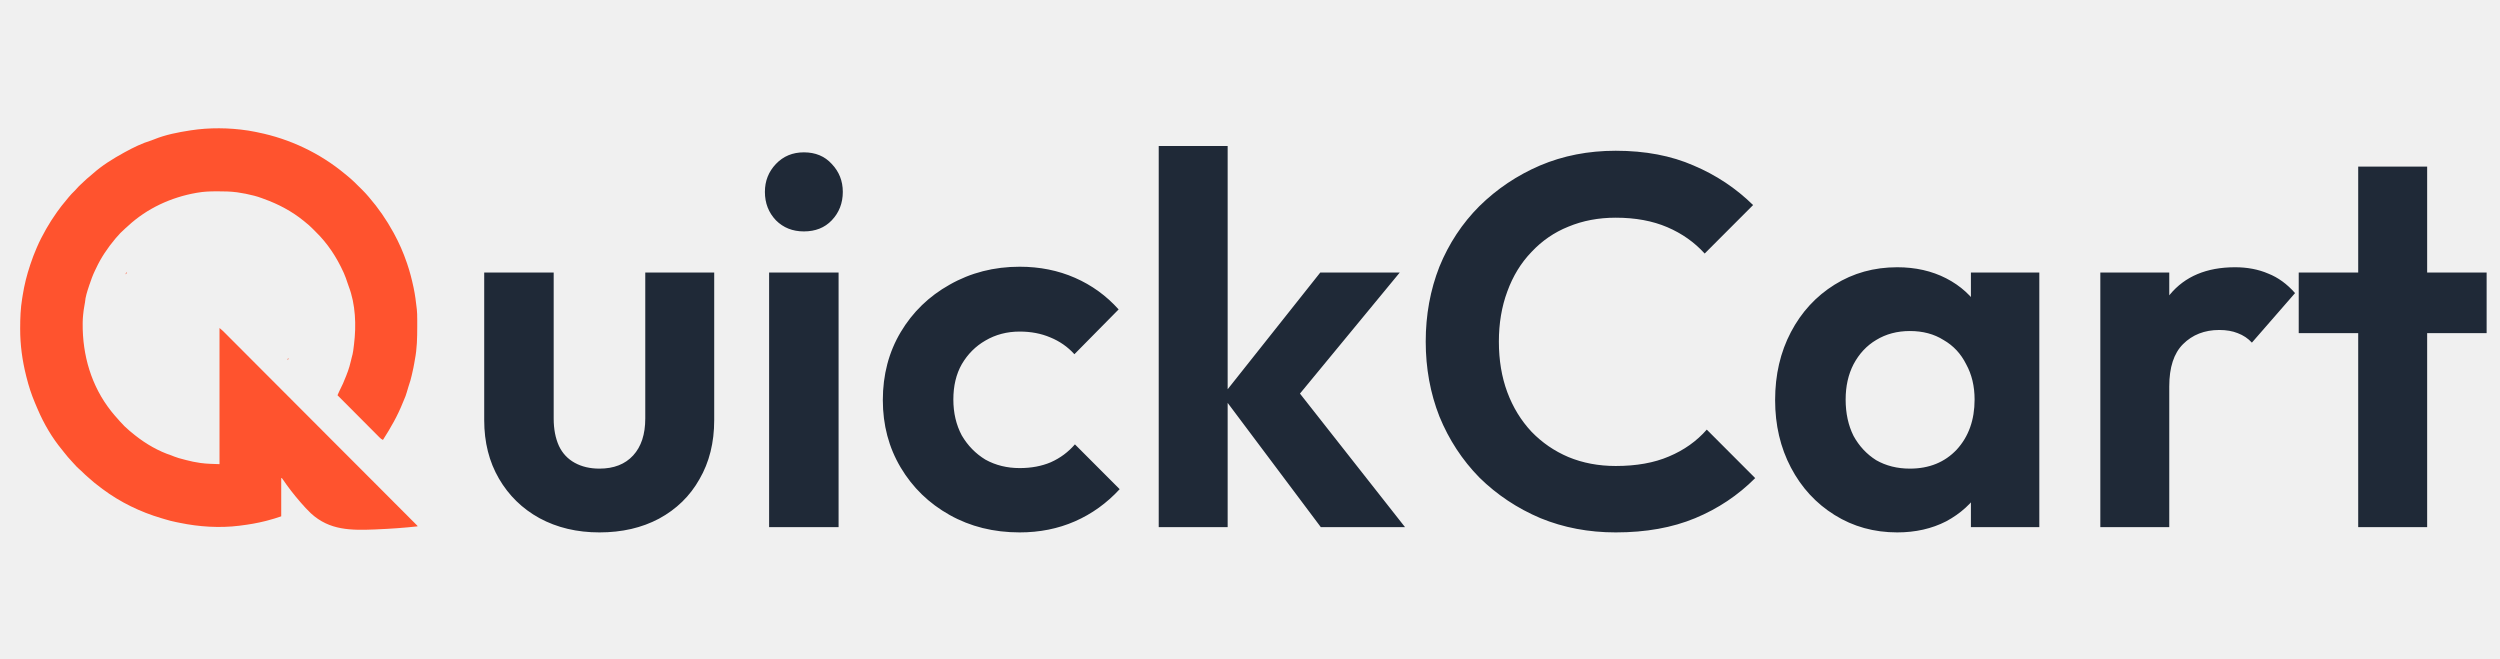
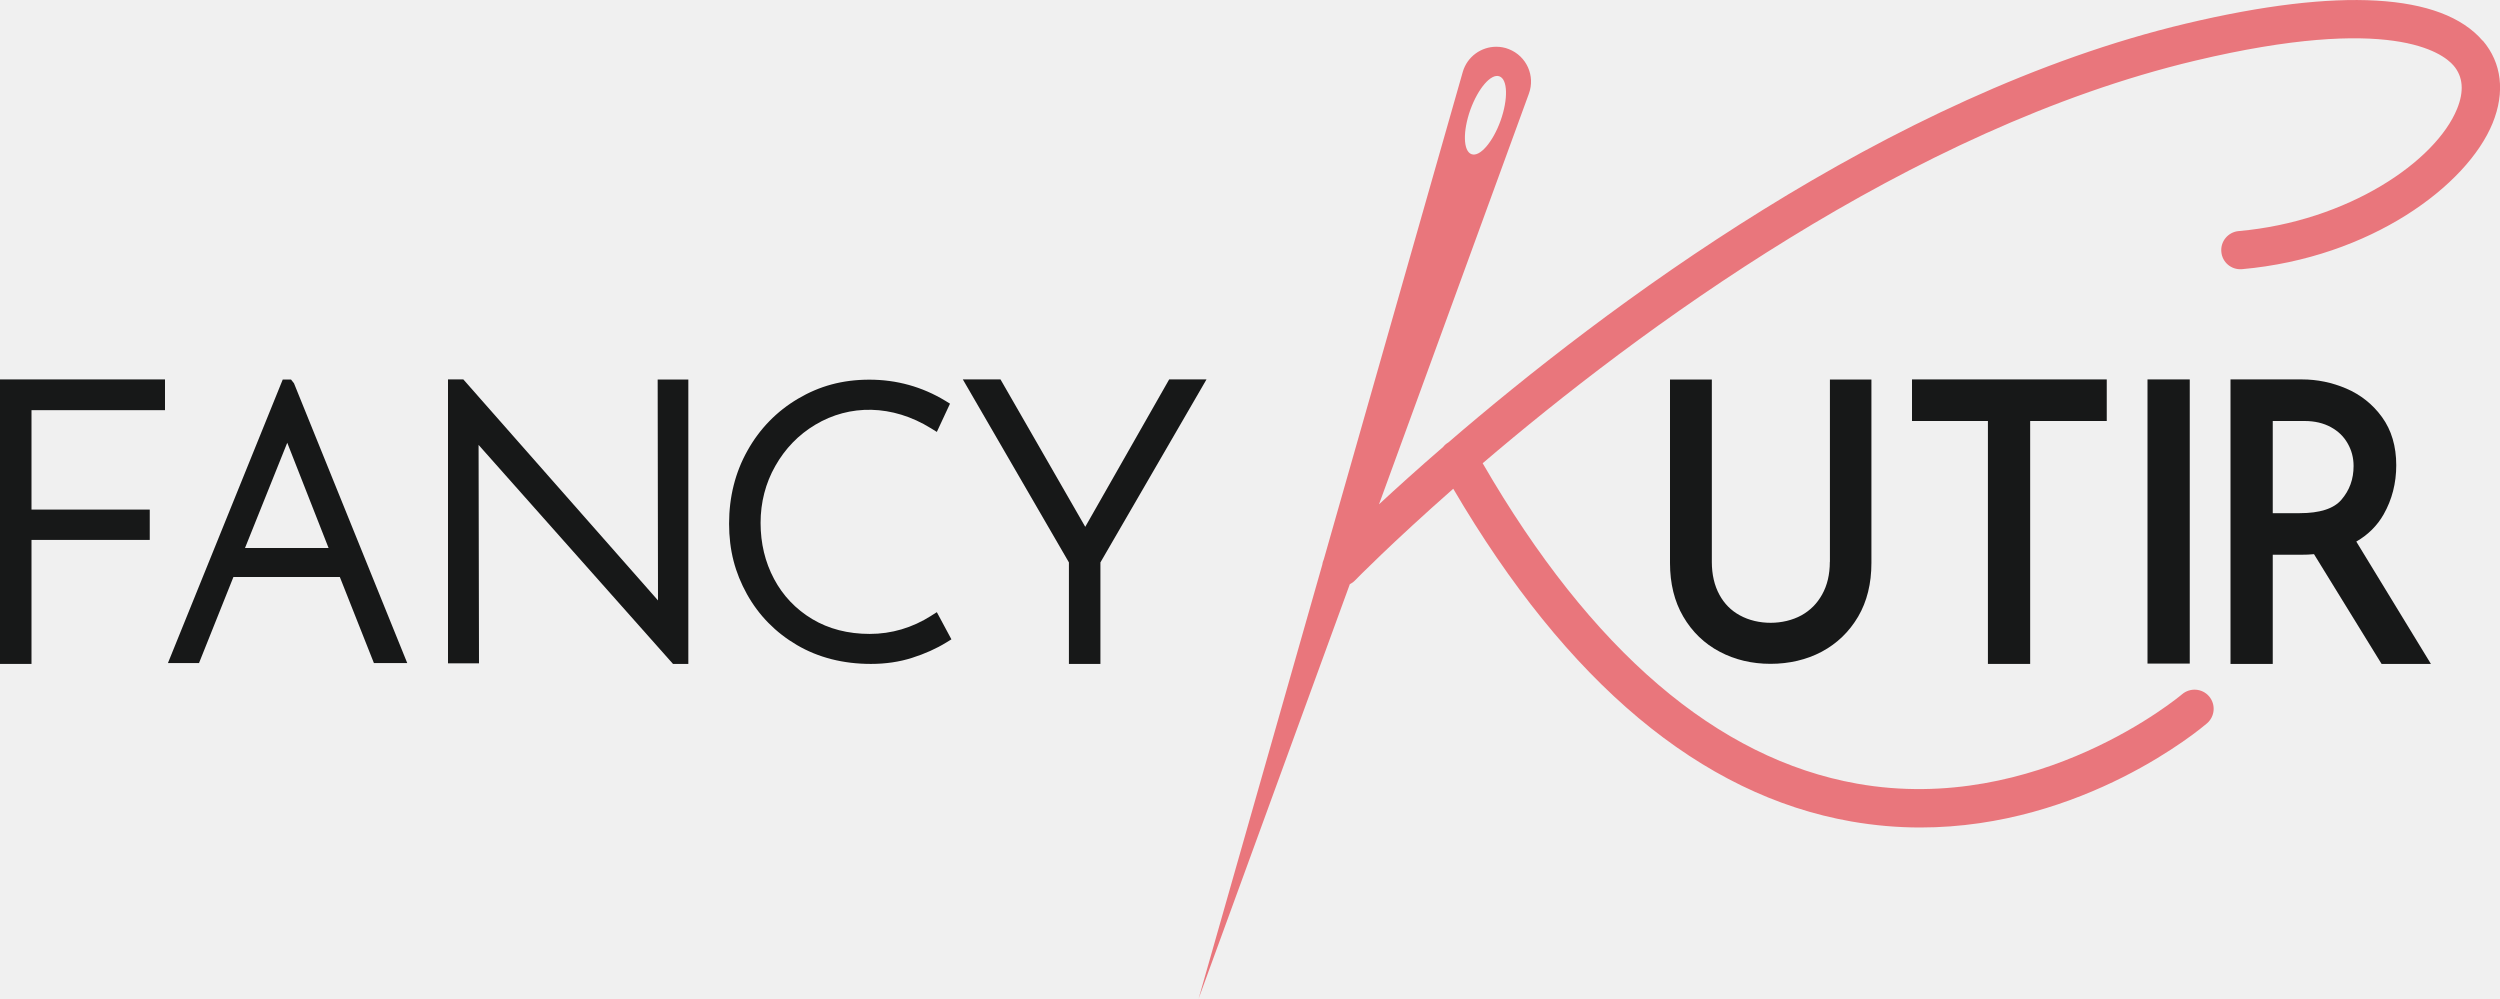
- <svg xmlns="http://www.w3.org/2000/svg" width="129" height="34" viewBox="0 0 129 34" fill="none">
-   <path d="M30.933 27.472C29.774 27.472 28.742 27.227 27.837 26.737C26.95 26.248 26.253 25.568 25.746 24.697C25.239 23.827 24.985 22.821 24.985 21.678V14.062H28.57V21.597C28.57 22.141 28.661 22.612 28.842 23.011C29.023 23.392 29.294 23.682 29.656 23.881C30.019 24.081 30.444 24.181 30.933 24.181C31.675 24.181 32.255 23.954 32.671 23.501C33.087 23.047 33.296 22.413 33.296 21.597V14.062H36.853V21.678C36.853 22.839 36.6 23.854 36.093 24.725C35.604 25.595 34.907 26.275 34.002 26.765C33.115 27.236 32.092 27.472 30.933 27.472ZM39.686 27.2V14.062H43.271V27.2H39.686ZM41.479 11.941C40.9 11.941 40.42 11.75 40.039 11.369C39.659 10.97 39.469 10.481 39.469 9.901C39.469 9.338 39.659 8.858 40.039 8.459C40.42 8.06 40.9 7.861 41.479 7.861C42.076 7.861 42.556 8.06 42.918 8.459C43.298 8.858 43.489 9.338 43.489 9.901C43.489 10.481 43.298 10.97 42.918 11.369C42.556 11.75 42.076 11.941 41.479 11.941ZM52.615 27.472C51.275 27.472 50.071 27.173 49.003 26.574C47.935 25.976 47.093 25.16 46.477 24.126C45.862 23.093 45.554 21.932 45.554 20.645C45.554 19.339 45.862 18.169 46.477 17.136C47.093 16.102 47.935 15.286 49.003 14.688C50.089 14.071 51.293 13.763 52.615 13.763C53.647 13.763 54.597 13.953 55.466 14.334C56.336 14.715 57.087 15.259 57.721 15.966L55.439 18.278C55.095 17.897 54.679 17.607 54.19 17.408C53.719 17.208 53.194 17.109 52.615 17.109C51.963 17.109 51.375 17.263 50.85 17.571C50.343 17.861 49.935 18.269 49.627 18.795C49.338 19.303 49.193 19.91 49.193 20.617C49.193 21.306 49.338 21.923 49.627 22.467C49.935 22.993 50.343 23.41 50.85 23.718C51.375 24.008 51.963 24.153 52.615 24.153C53.212 24.153 53.746 24.054 54.217 23.854C54.706 23.637 55.122 23.328 55.466 22.929L57.775 25.241C57.105 25.967 56.336 26.52 55.466 26.901C54.597 27.281 53.647 27.472 52.615 27.472ZM68.154 27.2L63.076 20.427L68.127 14.062H72.228L66.308 21.243L66.443 19.502L72.499 27.2H68.154ZM59.79 27.2V7.534H63.347V27.2H59.79ZM83.371 27.472C81.977 27.472 80.683 27.227 79.488 26.737C78.293 26.23 77.243 25.532 76.338 24.643C75.45 23.736 74.762 22.685 74.273 21.488C73.803 20.291 73.567 19.003 73.567 17.625C73.567 16.247 73.803 14.96 74.273 13.763C74.762 12.566 75.45 11.524 76.338 10.635C77.243 9.746 78.284 9.048 79.461 8.541C80.656 8.033 81.959 7.779 83.371 7.779C84.892 7.779 86.232 8.033 87.391 8.541C88.549 9.03 89.572 9.71 90.46 10.581L87.961 13.083C87.436 12.503 86.793 12.049 86.033 11.723C85.272 11.397 84.385 11.233 83.371 11.233C82.484 11.233 81.669 11.387 80.927 11.696C80.203 11.986 79.569 12.421 79.026 13.001C78.483 13.563 78.067 14.243 77.777 15.041C77.487 15.821 77.342 16.682 77.342 17.625C77.342 18.586 77.487 19.457 77.777 20.237C78.067 21.016 78.483 21.696 79.026 22.277C79.569 22.839 80.203 23.274 80.927 23.582C81.669 23.89 82.484 24.045 83.371 24.045C84.44 24.045 85.354 23.881 86.114 23.555C86.893 23.229 87.545 22.766 88.07 22.168L90.568 24.67C89.681 25.559 88.649 26.248 87.472 26.737C86.295 27.227 84.928 27.472 83.371 27.472ZM97.897 27.472C96.702 27.472 95.625 27.173 94.665 26.574C93.705 25.976 92.954 25.16 92.411 24.126C91.868 23.093 91.596 21.932 91.596 20.645C91.596 19.339 91.868 18.169 92.411 17.136C92.954 16.102 93.705 15.286 94.665 14.688C95.625 14.089 96.702 13.79 97.897 13.79C98.838 13.79 99.68 13.981 100.422 14.361C101.165 14.742 101.753 15.277 102.188 15.966C102.64 16.637 102.885 17.399 102.921 18.251V22.984C102.885 23.854 102.64 24.625 102.188 25.296C101.753 25.967 101.165 26.502 100.422 26.901C99.68 27.281 98.838 27.472 97.897 27.472ZM98.549 24.181C99.544 24.181 100.35 23.854 100.966 23.201C101.581 22.53 101.889 21.669 101.889 20.617C101.889 19.928 101.744 19.321 101.454 18.795C101.183 18.251 100.794 17.834 100.287 17.544C99.798 17.235 99.219 17.081 98.549 17.081C97.897 17.081 97.317 17.235 96.81 17.544C96.322 17.834 95.932 18.251 95.643 18.795C95.371 19.321 95.235 19.928 95.235 20.617C95.235 21.325 95.371 21.95 95.643 22.494C95.932 23.02 96.322 23.437 96.81 23.745C97.317 24.035 97.897 24.181 98.549 24.181ZM101.699 27.2V23.664L102.269 20.454L101.699 17.299V14.062H105.229V27.2H101.699ZM108.377 27.2V14.062H111.934V27.2H108.377ZM111.934 19.937L110.549 19.013C110.712 17.399 111.183 16.129 111.962 15.205C112.74 14.262 113.863 13.79 115.329 13.79C115.963 13.79 116.533 13.899 117.04 14.117C117.547 14.316 118.009 14.652 118.425 15.123L116.198 17.68C115.999 17.462 115.755 17.299 115.465 17.19C115.194 17.081 114.877 17.027 114.515 17.027C113.754 17.027 113.129 17.272 112.641 17.761C112.17 18.233 111.934 18.958 111.934 19.937ZM121.683 27.2V8.595H125.241V27.2H121.683ZM118.614 17.19V14.062H128.31V17.19H118.614Z" fill="#1F2937" />
-   <mask id="mask0_3277_1003" style="mask-type:luminance" maskUnits="userSpaceOnUse" x="0" y="5" width="23" height="24">
-     <path d="M22.632 5.667H0V28.334H22.632V5.667Z" fill="white" />
-   </mask>
-   <g mask="url(#mask0_3277_1003)">
-     <path d="M12.769 6.732C12.791 6.735 12.814 6.739 12.837 6.742C12.953 6.76 13.067 6.781 13.181 6.805C13.225 6.815 13.269 6.824 13.313 6.833C14.947 7.163 16.503 7.897 17.787 8.964C17.819 8.991 17.852 9.018 17.886 9.044C18.155 9.259 18.399 9.504 18.643 9.748C18.662 9.766 18.68 9.785 18.7 9.805C18.807 9.912 18.909 10.021 19.007 10.137C19.022 10.154 19.022 10.154 19.037 10.172C19.521 10.733 19.942 11.339 20.297 11.99C20.309 12.011 20.32 12.031 20.332 12.053C20.591 12.53 20.811 13.027 20.986 13.542C20.993 13.563 21.001 13.585 21.009 13.607C21.142 13.996 21.244 14.389 21.33 14.791C21.334 14.812 21.339 14.832 21.343 14.853C21.418 15.202 21.462 15.557 21.502 15.912C21.504 15.927 21.506 15.943 21.508 15.959C21.526 16.117 21.527 16.274 21.528 16.434C21.528 16.463 21.528 16.493 21.529 16.523C21.529 16.617 21.529 16.712 21.529 16.806C21.529 16.822 21.529 16.838 21.529 16.855C21.53 17.424 21.519 17.984 21.41 18.545C21.397 18.615 21.385 18.684 21.374 18.754C21.349 18.909 21.314 19.061 21.28 19.213C21.268 19.263 21.257 19.312 21.246 19.362C21.205 19.545 21.156 19.721 21.093 19.898C21.079 19.945 21.064 19.991 21.05 20.037C21.043 20.06 21.036 20.084 21.029 20.108C21.014 20.155 21 20.204 20.986 20.252C20.95 20.373 20.912 20.489 20.858 20.603C20.836 20.652 20.816 20.701 20.796 20.751C20.523 21.442 20.16 22.077 19.76 22.7C19.684 22.667 19.636 22.624 19.578 22.566C19.558 22.547 19.539 22.527 19.52 22.508C19.499 22.487 19.478 22.465 19.457 22.444C19.434 22.422 19.412 22.399 19.39 22.377C19.329 22.317 19.269 22.256 19.209 22.195C19.146 22.132 19.083 22.069 19.02 22.006C18.9 21.886 18.781 21.766 18.662 21.646C18.526 21.509 18.39 21.373 18.254 21.236C17.974 20.956 17.695 20.675 17.415 20.394C17.443 20.323 17.473 20.255 17.508 20.187C17.643 19.924 17.763 19.659 17.867 19.381C17.872 19.367 17.877 19.353 17.883 19.339C17.893 19.311 17.904 19.283 17.914 19.255C17.927 19.222 17.939 19.189 17.952 19.156C18.012 18.996 18.055 18.833 18.095 18.666C18.102 18.64 18.108 18.614 18.115 18.587C18.127 18.536 18.14 18.485 18.152 18.434C18.164 18.384 18.177 18.334 18.191 18.285C18.222 18.16 18.234 18.032 18.25 17.905C18.255 17.86 18.261 17.815 18.267 17.77C18.388 16.792 18.35 15.698 17.991 14.769C17.968 14.709 17.948 14.648 17.928 14.587C17.872 14.414 17.813 14.246 17.738 14.08C17.73 14.064 17.723 14.048 17.716 14.032C17.369 13.269 16.899 12.554 16.297 11.968C16.244 11.916 16.192 11.863 16.14 11.81C16.013 11.68 15.88 11.564 15.737 11.451C15.715 11.433 15.694 11.416 15.671 11.397C15.06 10.899 14.363 10.532 13.624 10.266C13.584 10.252 13.544 10.237 13.504 10.222C13.382 10.176 13.26 10.137 13.134 10.104C13.117 10.1 13.1 10.095 13.082 10.091C12.812 10.022 12.543 9.966 12.267 9.928C12.249 9.925 12.23 9.923 12.211 9.92C11.89 9.878 11.569 9.873 11.245 9.873C11.223 9.873 11.2 9.873 11.177 9.873C10.843 9.873 10.517 9.883 10.187 9.943C10.169 9.946 10.151 9.949 10.132 9.952C8.828 10.18 7.579 10.755 6.604 11.661C6.56 11.703 6.514 11.743 6.467 11.783C6.289 11.938 6.122 12.11 5.971 12.292C5.961 12.303 5.952 12.315 5.942 12.327C5.555 12.79 5.212 13.295 4.958 13.844C4.938 13.888 4.916 13.932 4.894 13.976C4.78 14.213 4.693 14.459 4.609 14.709C4.604 14.726 4.598 14.742 4.593 14.758C4.5 15.034 4.407 15.319 4.384 15.61C4.379 15.658 4.369 15.704 4.359 15.752C4.327 15.904 4.31 16.059 4.293 16.214C4.291 16.23 4.29 16.246 4.288 16.262C4.275 16.386 4.268 16.508 4.267 16.632C4.266 16.651 4.266 16.669 4.266 16.689C4.251 18.324 4.709 19.918 5.734 21.213C5.752 21.235 5.769 21.257 5.787 21.279C5.88 21.395 5.977 21.506 6.076 21.615C6.116 21.66 6.155 21.705 6.194 21.75C6.343 21.921 6.507 22.08 6.681 22.226C6.699 22.241 6.716 22.255 6.734 22.27C6.795 22.321 6.856 22.37 6.918 22.42C6.938 22.436 6.959 22.453 6.98 22.47C7.535 22.91 8.18 23.282 8.853 23.503C8.9 23.52 8.945 23.539 8.99 23.558C9.141 23.62 9.298 23.659 9.456 23.7C9.509 23.714 9.562 23.728 9.615 23.742C9.847 23.804 10.079 23.851 10.316 23.885C10.331 23.887 10.345 23.889 10.36 23.891C10.682 23.937 11 23.938 11.327 23.95C11.327 21.631 11.327 19.313 11.327 16.925C11.497 17.07 11.497 17.07 11.561 17.135C11.576 17.149 11.591 17.164 11.606 17.179C11.63 17.203 11.63 17.203 11.654 17.227C11.671 17.244 11.688 17.262 11.706 17.279C11.763 17.337 11.821 17.395 11.878 17.452C11.92 17.494 11.962 17.536 12.003 17.577C12.094 17.668 12.184 17.759 12.275 17.849C12.409 17.984 12.544 18.119 12.679 18.254C12.919 18.495 13.16 18.736 13.4 18.977C13.611 19.187 13.821 19.398 14.031 19.609C14.052 19.63 14.052 19.63 14.073 19.651C14.13 19.708 14.187 19.764 14.243 19.821C14.774 20.353 15.305 20.885 15.836 21.417C16.308 21.89 16.78 22.363 17.252 22.836C17.783 23.367 18.313 23.898 18.843 24.429C18.899 24.485 18.956 24.542 19.012 24.599C19.026 24.613 19.04 24.627 19.055 24.641C19.265 24.852 19.475 25.062 19.686 25.273C19.924 25.512 20.163 25.752 20.402 25.991C20.536 26.125 20.67 26.259 20.804 26.393C20.893 26.483 20.982 26.572 21.072 26.662C21.122 26.713 21.173 26.764 21.224 26.815C21.279 26.869 21.334 26.924 21.389 26.979C21.404 26.995 21.421 27.011 21.437 27.028C21.452 27.042 21.466 27.057 21.481 27.072C21.5 27.09 21.5 27.09 21.519 27.11C21.545 27.139 21.545 27.139 21.545 27.16C20.845 27.237 20.145 27.287 19.441 27.315C19.415 27.316 19.39 27.317 19.363 27.319C18.113 27.369 17.003 27.372 16.042 26.487C15.854 26.309 15.681 26.119 15.511 25.923C15.492 25.901 15.492 25.901 15.473 25.878C15.154 25.51 14.858 25.127 14.585 24.724C14.557 24.68 14.557 24.68 14.511 24.661C14.511 25.315 14.511 25.969 14.511 26.643C14.271 26.724 14.036 26.8 13.792 26.861C13.763 26.869 13.734 26.876 13.705 26.884C13.281 26.991 12.858 27.064 12.424 27.117C12.398 27.121 12.372 27.124 12.345 27.128C11.34 27.253 10.271 27.185 9.281 26.979C9.223 26.967 9.164 26.956 9.106 26.944C8.899 26.904 8.699 26.852 8.498 26.789C8.438 26.77 8.379 26.753 8.319 26.736C7.247 26.42 6.201 25.914 5.304 25.243C5.276 25.221 5.247 25.2 5.218 25.179C4.983 25.005 4.757 24.823 4.542 24.625C4.494 24.581 4.446 24.539 4.397 24.496C4.323 24.432 4.254 24.364 4.186 24.294C4.144 24.253 4.102 24.216 4.058 24.179C3.975 24.107 3.904 24.029 3.832 23.947C3.792 23.902 3.752 23.858 3.711 23.815C3.572 23.668 3.442 23.518 3.319 23.358C3.281 23.307 3.241 23.258 3.201 23.209C2.691 22.595 2.262 21.862 1.949 21.127C1.94 21.106 1.93 21.084 1.921 21.063C1.891 20.991 1.86 20.92 1.83 20.848C1.82 20.824 1.81 20.8 1.799 20.775C1.618 20.346 1.48 19.919 1.368 19.468C1.362 19.446 1.357 19.424 1.351 19.402C1.15 18.603 1.04 17.803 1.041 16.979C1.041 16.959 1.041 16.938 1.041 16.918C1.042 16.412 1.06 15.908 1.143 15.408C1.154 15.346 1.163 15.284 1.173 15.223C1.257 14.693 1.386 14.184 1.556 13.676C1.562 13.659 1.567 13.643 1.573 13.625C1.666 13.348 1.766 13.076 1.884 12.809C1.892 12.79 1.9 12.771 1.909 12.751C2.041 12.444 2.192 12.151 2.357 11.861C2.369 11.841 2.38 11.821 2.391 11.8C2.553 11.517 2.727 11.243 2.917 10.977C2.935 10.951 2.935 10.951 2.954 10.924C3.096 10.727 3.241 10.534 3.401 10.35C3.451 10.292 3.498 10.232 3.546 10.172C3.641 10.054 3.746 9.949 3.854 9.844C3.931 9.768 4.002 9.691 4.071 9.609C4.106 9.57 4.143 9.536 4.183 9.502C4.243 9.451 4.299 9.399 4.354 9.342C4.438 9.257 4.529 9.182 4.622 9.107C4.674 9.064 4.725 9.02 4.775 8.975C5.259 8.54 5.833 8.186 6.401 7.874C6.422 7.863 6.443 7.852 6.464 7.84C6.888 7.609 7.33 7.391 7.794 7.251C7.853 7.231 7.909 7.21 7.966 7.186C8.547 6.95 9.182 6.828 9.8 6.732C9.823 6.729 9.823 6.729 9.845 6.725C10.797 6.578 11.817 6.588 12.769 6.732Z" fill="#FF532E" />
-     <path d="M14.864 18.476C14.872 18.491 14.88 18.507 14.888 18.523C14.869 18.542 14.849 18.562 14.829 18.582C14.841 18.547 14.852 18.512 14.864 18.476Z" fill="#FF532E" />
-     <path d="M6.531 14.038C6.542 14.074 6.542 14.074 6.528 14.104C6.507 14.133 6.507 14.133 6.472 14.156C6.487 14.114 6.507 14.076 6.531 14.038Z" fill="#FF532E" />
+ <svg xmlns="http://www.w3.org/2000/svg" id="Layer_2" data-name="Layer 2" viewBox="0 0 300 119.86">
+   <defs>
+     <style>
+       .cls-1 {
+         fill: #e9767c;
+       }
+ 
+       .cls-2 {
+         fill: #171818;
+       }
+     </style>
+   </defs>
+   <g id="Layer_1-2" data-name="Layer 1">
+     <g>
+       <g>
+         <g>
+           <path class="cls-2" d="M219.58,67.42c0,1.51-.31,2.83-.93,3.93-.61,1.09-1.42,1.9-2.48,2.49-2.15,1.18-5.2,1.21-7.39,0-1.06-.58-1.86-1.39-2.45-2.47h0c-.6-1.1-.91-2.42-.91-3.94v-21.89h-5.02v22.02c0,2.46.53,4.62,1.59,6.43,1.06,1.82,2.53,3.25,4.38,4.22,1.81.96,3.86,1.45,6.09,1.45s4.33-.49,6.14-1.45c1.84-.98,3.31-2.4,4.38-4.22,1.06-1.81,1.59-3.97,1.59-6.43v-22.02h-4.98v21.89Z" />
+           <polygon class="cls-2" points="229.44 50.52 238.55 50.52 238.55 79.67 243.62 79.67 243.62 50.52 252.81 50.52 252.81 45.53 229.44 45.53 229.44 50.52" />
+           <rect class="cls-2" x="257.7" y="45.53" width="5.07" height="34.1" />
+           <path class="cls-2" d="M282.77,64.98c1.4-.81,2.5-1.9,3.27-3.26,1-1.76,1.51-3.74,1.51-5.89,0-2.27-.57-4.21-1.71-5.78-1.11-1.53-2.55-2.68-4.3-3.43-1.69-.72-3.47-1.09-5.3-1.09h-8.58v34.14h5.07v-13.1h3.37c.58,0,1.1-.02,1.58-.07l8.11,13.17h5.92l-8.96-14.69ZM272.73,61.58v-11.06h3.82c1.21,0,2.27.25,3.16.74.88.48,1.54,1.12,2.01,1.95.48.84.71,1.73.71,2.71,0,1.58-.48,2.91-1.47,4.06-.92,1.07-2.6,1.6-4.99,1.6h-3.24Z" />
+         </g>
+         <g>
+           <polygon class="cls-2" points="3.78 49.22 19.8 49.22 19.8 45.53 0 45.53 0 79.67 3.78 79.67 3.78 64.79 17.97 64.79 17.97 61.15 3.78 61.15 3.78 49.22" />
+           <path class="cls-2" d="M34.91,45.54h-.98l-13.78,34.03h3.73l4.13-10.33h12.77l4.09,10.33h4l-13.59-33.57-.36-.46ZM39.42,65.76h-10.02l5.07-12.63,4.96,12.63Z" />
+           <polygon class="cls-2" points="82.6 45.54 82.6 79.67 80.76 79.67 57.43 53.39 57.48 79.6 53.76 79.6 53.76 45.53 55.6 45.53 78.96 72.05 78.92 45.54 82.6 45.54" />
+           <path class="cls-2" d="M111.75,73.89c-2.29,1.45-4.77,2.18-7.38,2.18s-4.93-.6-6.9-1.78c-1.97-1.18-3.51-2.8-4.58-4.81-1.08-2.02-1.62-4.28-1.62-6.73s.59-4.77,1.77-6.84c1.17-2.07,2.78-3.74,4.79-4.94,4.12-2.47,9.24-2.45,13.88.42l.71.44,1.58-3.39-.57-.35c-2.77-1.68-5.84-2.53-9.1-2.53s-6,.77-8.56,2.28c-2.56,1.51-4.61,3.61-6.07,6.23-1.47,2.61-2.21,5.56-2.21,8.77s.72,5.89,2.14,8.45c1.43,2.57,3.45,4.62,6.01,6.12,2.56,1.5,5.54,2.26,8.87,2.26,1.75,0,3.42-.24,4.94-.73,1.52-.48,2.9-1.1,4.12-1.85l.6-.37-1.75-3.26-.68.43Z" />
+           <polygon class="cls-2" points="140.3 45.53 130.23 63.22 120.06 45.53 115.54 45.53 128.27 67.49 128.27 79.67 132.05 79.67 132.05 67.49 144.78 45.53 140.3 45.53" />
+         </g>
+       </g>
+       <path class="cls-1" d="M297.92,4.89c-4.9-5.72-17.19-6.43-35.56-2.07-35.81,8.5-69.96,34.25-88.57,50.28-.24.14-.45.32-.61.53-3.02,2.61-5.61,4.95-7.7,6.89l17.99-49.29c.78-2.14-.29-4.5-2.4-5.33-.49-.2-1.01-.29-1.52-.29-1.8,0-3.49,1.18-4.02,3.03l-16.67,58.47c-.1.22-.16.44-.19.67l-14.84,52.07,18.15-49.75c.22-.11.43-.25.61-.44.14-.15,4.46-4.55,11.8-11.01,13.67,23.32,29.72,36.75,47.73,39.92,2.86.5,5.64.73,8.31.73,19.6,0,33.74-11.92,34.41-12.5.96-.83,1.07-2.27.25-3.24-.82-.96-2.27-1.07-3.24-.25-.17.15-17.35,14.57-38.99,10.73-16.79-2.98-31.9-15.92-44.94-38.45,18.46-15.77,51.28-40.18,85.5-48.31,23.51-5.59,29.68-.96,31.01.59,1.14,1.33,1.28,3.08.42,5.19-2.56,6.29-13.06,13.5-26.21,14.67-1.26.11-2.2,1.23-2.08,2.49.11,1.26,1.2,2.19,2.49,2.08,15.45-1.38,27.02-10.05,30.06-17.51,1.52-3.73,1.1-7.25-1.18-9.92ZM176.44,13.18c.93-2.58,2.49-4.39,3.49-4.02,1,.36,1.06,2.73.14,5.32-.93,2.58-2.49,4.39-3.49,4.02-1-.36-1.06-2.73-.14-5.32Z" />
+     </g>
  </g>
</svg>
